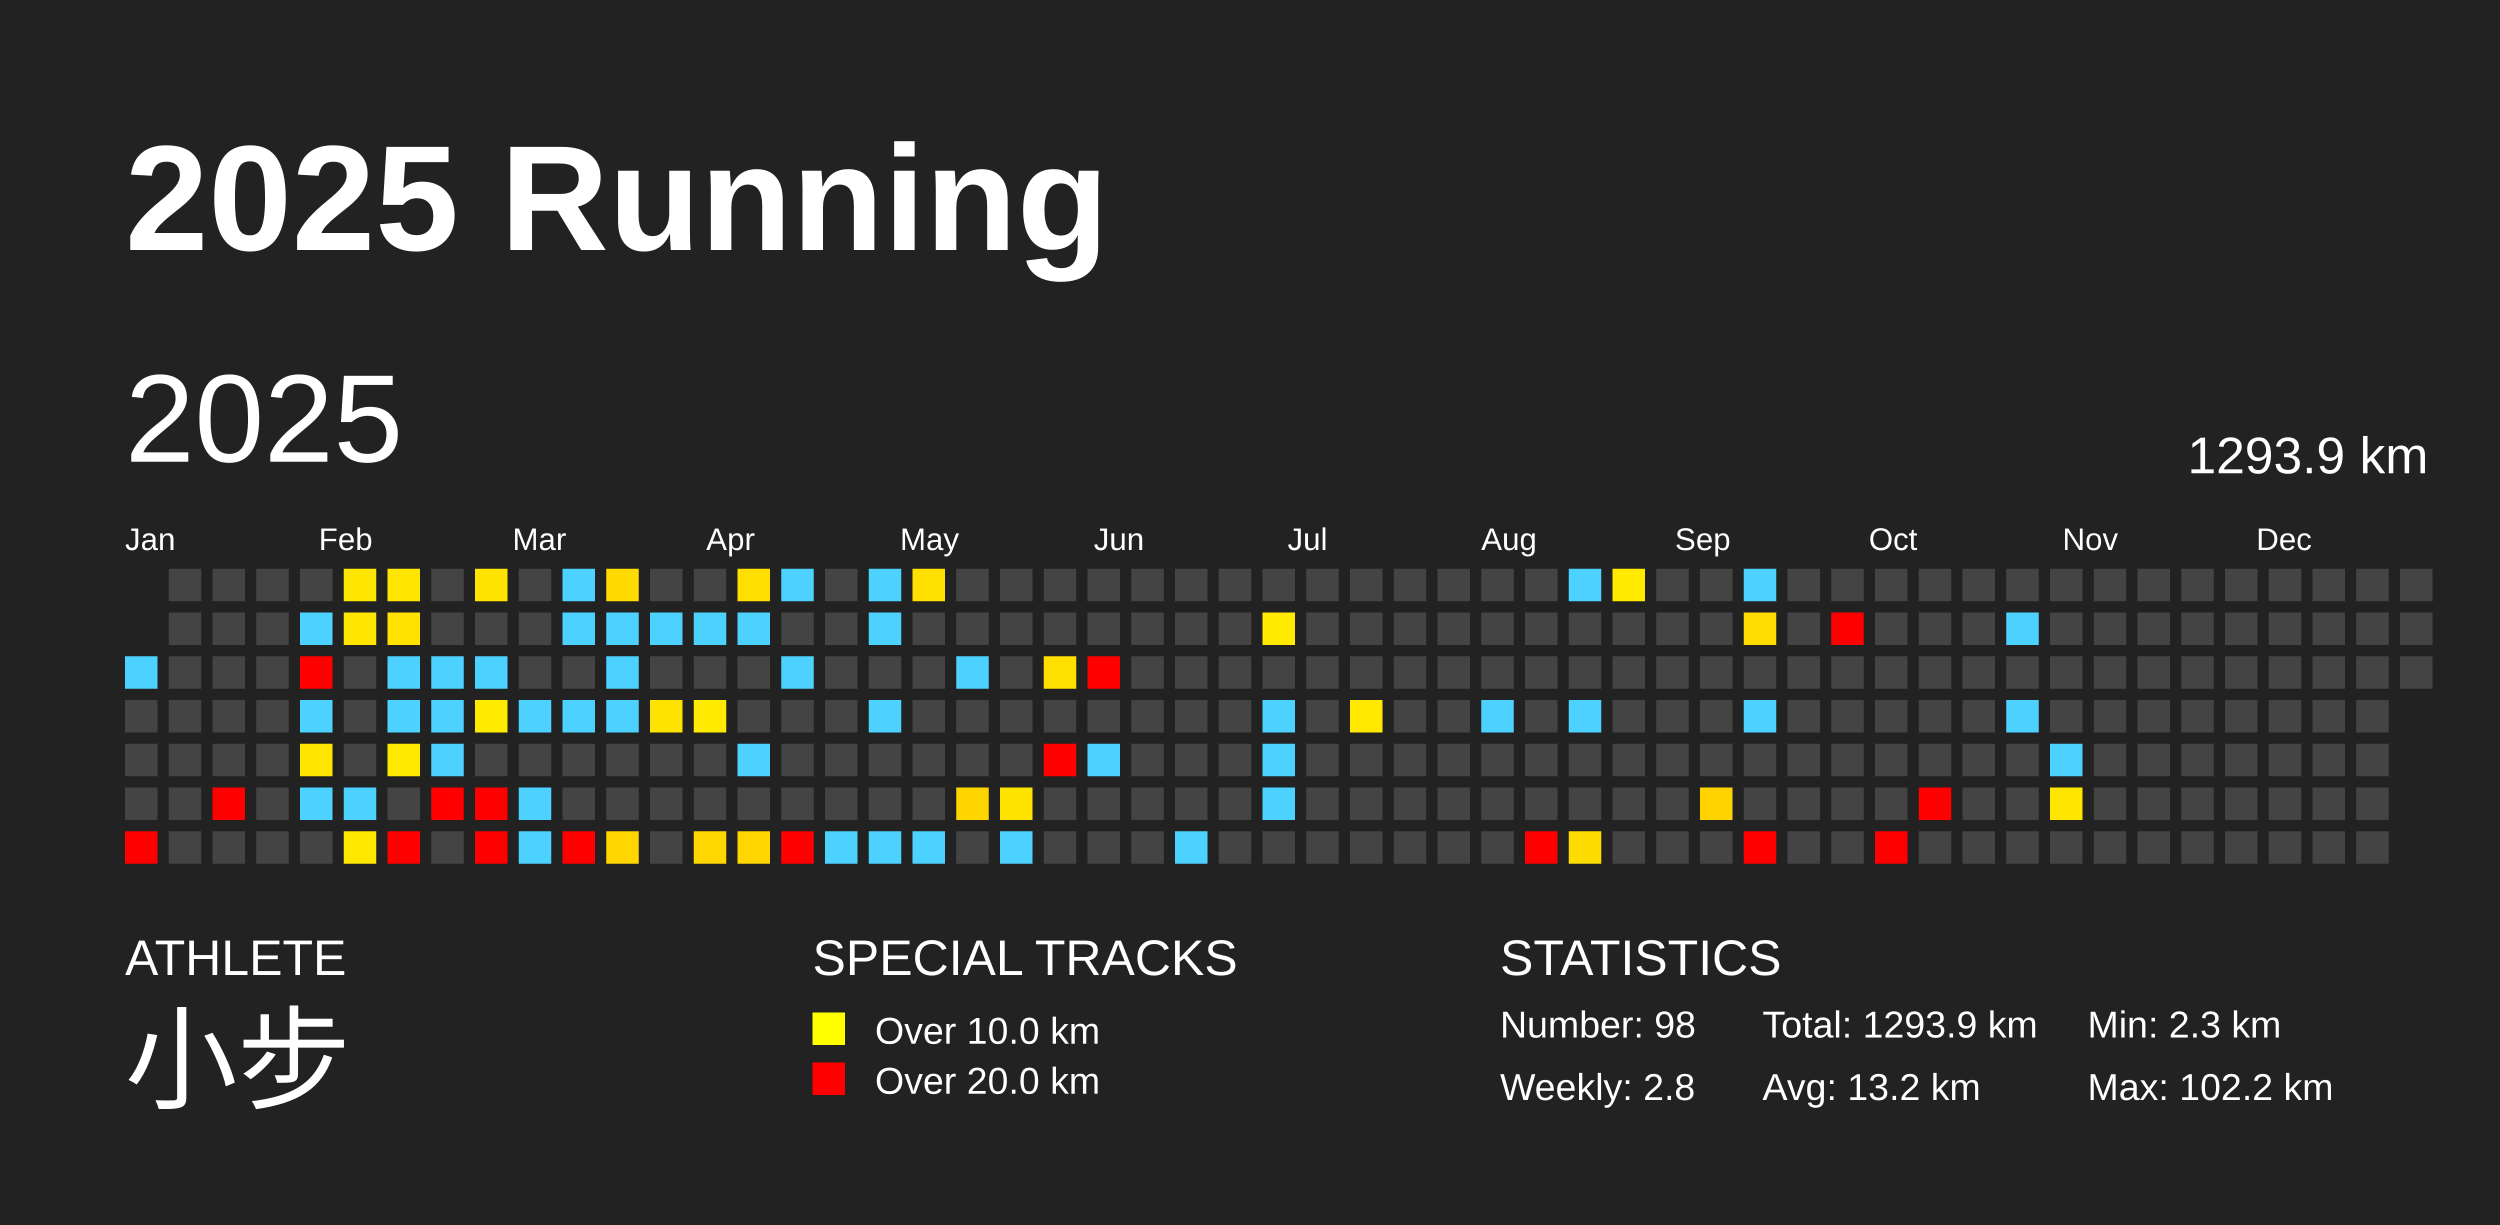
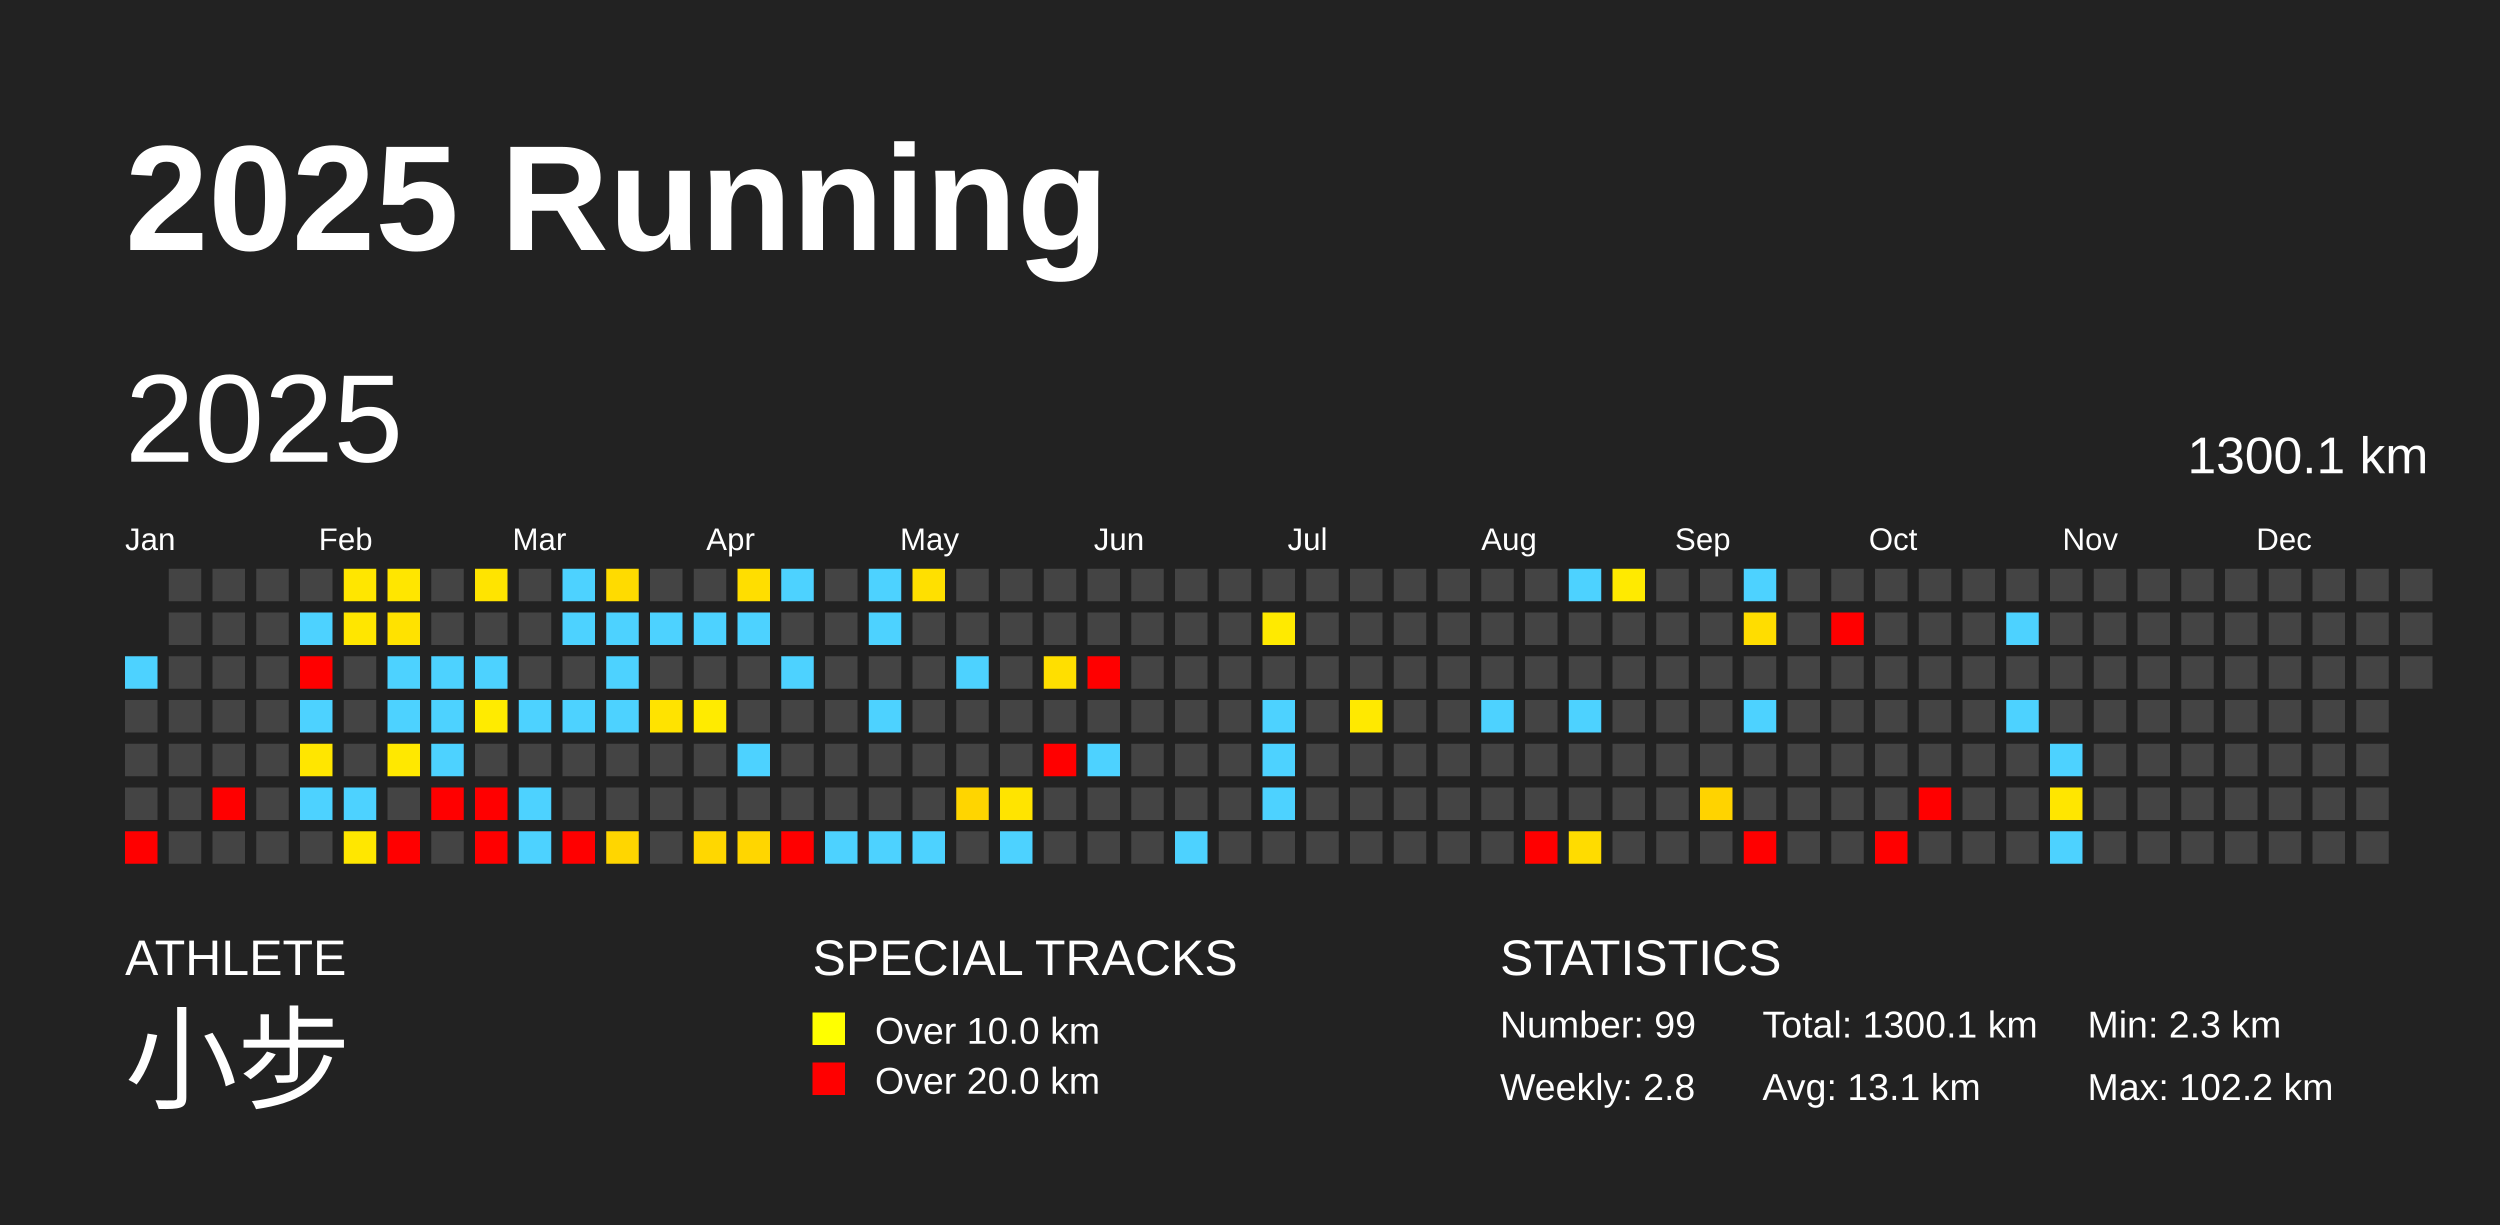
<svg xmlns="http://www.w3.org/2000/svg" baseProfile="full" height="98mm" version="1.1" viewBox="0,0,200,98" width="200mm">
  <defs />
  <rect fill="#222222" height="98" width="200" x="0" y="0" />
  <text fill="#FFFFFF" style="font-size:12px; font-family:Arial; font-weight:bold;" x="10" y="20">2025 Running</text>
  <text fill="#FFFFFF" style="font-size:4px; font-family:Arial" x="10" y="78">ATHLETE</text>
  <text fill="#FFFFFF" style="font-size:9px; font-family:Arial" x="10" y="88">小步</text>
  <text fill="#FFFFFF" style="font-size:4px; font-family:Arial" x="65" y="78">SPECIAL TRACKS</text>
  <rect fill="yellow" height="2.6" width="2.6" x="65" y="81" />
  <text fill="#FFFFFF" style="font-size:3px; font-family:Arial" x="70" y="83.5">Over 10.0 km</text>
  <rect fill="red" height="2.6" width="2.6" x="65" y="85" />
  <text fill="#FFFFFF" style="font-size:3px; font-family:Arial" x="70" y="87.5">Over 20.0 km</text>
  <text fill="#FFFFFF" style="font-size:4px; font-family:Arial" x="120" y="78">STATISTICS</text>
-   <text fill="#FFFFFF" style="font-size:3px; font-family:Arial" x="120" y="83">Number: 98</text>
+   <text fill="#FFFFFF" style="font-size:3px; font-family:Arial" x="120" y="83">Number: 99</text>
  <text fill="#FFFFFF" style="font-size:3px; font-family:Arial" x="120" y="88">Weekly: 2.8</text>
-   <text fill="#FFFFFF" style="font-size:3px; font-family:Arial" x="141" y="83">Total: 1293.9 km</text>
-   <text fill="#FFFFFF" style="font-size:3px; font-family:Arial" x="141" y="88">Avg: 13.2 km</text>
+   <text fill="#FFFFFF" style="font-size:3px; font-family:Arial" x="141" y="83">Total: 1300.1 km</text>
+   <text fill="#FFFFFF" style="font-size:3px; font-family:Arial" x="141" y="88">Avg: 13.1 km</text>
  <text fill="#FFFFFF" style="font-size:3px; font-family:Arial" x="167" y="83">Min: 2.3 km</text>
  <text fill="#FFFFFF" style="font-size:3px; font-family:Arial" x="167" y="88">Max: 102.2 km</text>
  <text dominant-baseline="hanging" fill="#FFFFFF" style="font-size:10.0px; font-family:Arial;" x="10" y="30">2025</text>
-   <text dominant-baseline="hanging" fill="#FFFFFF" style="font-size:4.125px; font-family:Arial;" x="175" y="35">1293.9 km</text>
+   <text dominant-baseline="hanging" fill="#FFFFFF" style="font-size:4.125px; font-family:Arial;" x="175" y="35">1300.1 km</text>
  <text fill="#FFFFFF" style="font-size:2.5px; font-family:Arial" x="10.0" y="44">Jan</text>
  <text fill="#FFFFFF" style="font-size:2.5px; font-family:Arial" x="25.5" y="44">Feb</text>
  <text fill="#FFFFFF" style="font-size:2.5px; font-family:Arial" x="41.0" y="44">Mar</text>
  <text fill="#FFFFFF" style="font-size:2.5px; font-family:Arial" x="56.5" y="44">Apr</text>
  <text fill="#FFFFFF" style="font-size:2.5px; font-family:Arial" x="72.0" y="44">May</text>
  <text fill="#FFFFFF" style="font-size:2.5px; font-family:Arial" x="87.5" y="44">Jun</text>
  <text fill="#FFFFFF" style="font-size:2.5px; font-family:Arial" x="103.0" y="44">Jul</text>
  <text fill="#FFFFFF" style="font-size:2.5px; font-family:Arial" x="118.5" y="44">Aug</text>
  <text fill="#FFFFFF" style="font-size:2.5px; font-family:Arial" x="134.0" y="44">Sep</text>
  <text fill="#FFFFFF" style="font-size:2.5px; font-family:Arial" x="149.5" y="44">Oct</text>
  <text fill="#FFFFFF" style="font-size:2.5px; font-family:Arial" x="165.0" y="44">Nov</text>
  <text fill="#FFFFFF" style="font-size:2.5px; font-family:Arial" x="180.5" y="44">Dec</text>
  <rect fill="#4dd2ff" height="2.6" width="2.6" x="10.0" y="52.5" />
  <rect fill="#444444" height="2.6" width="2.6" x="10.0" y="56.0" />
  <rect fill="#444444" height="2.6" width="2.6" x="10.0" y="59.5" />
  <rect fill="#444444" height="2.6" width="2.6" x="10.0" y="63.0" />
  <rect fill="red" height="2.6" width="2.6" x="10.0" y="66.5" />
  <rect fill="#444444" height="2.6" width="2.6" x="13.5" y="45.5" />
  <rect fill="#444444" height="2.6" width="2.6" x="13.5" y="49.0" />
  <rect fill="#444444" height="2.6" width="2.6" x="13.5" y="52.5" />
  <rect fill="#444444" height="2.6" width="2.6" x="13.5" y="56.0" />
  <rect fill="#444444" height="2.6" width="2.6" x="13.5" y="59.5" />
  <rect fill="#444444" height="2.6" width="2.6" x="13.5" y="63.0" />
  <rect fill="#444444" height="2.6" width="2.6" x="13.5" y="66.5" />
  <rect fill="#444444" height="2.6" width="2.6" x="17.0" y="45.5" />
  <rect fill="#444444" height="2.6" width="2.6" x="17.0" y="49.0" />
  <rect fill="#444444" height="2.6" width="2.6" x="17.0" y="52.5" />
  <rect fill="#444444" height="2.6" width="2.6" x="17.0" y="56.0" />
  <rect fill="#444444" height="2.6" width="2.6" x="17.0" y="59.5" />
  <rect fill="red" height="2.6" width="2.6" x="17.0" y="63.0" />
  <rect fill="#444444" height="2.6" width="2.6" x="17.0" y="66.5" />
  <rect fill="#444444" height="2.6" width="2.6" x="20.5" y="45.5" />
  <rect fill="#444444" height="2.6" width="2.6" x="20.5" y="49.0" />
  <rect fill="#444444" height="2.6" width="2.6" x="20.5" y="52.5" />
  <rect fill="#444444" height="2.6" width="2.6" x="20.5" y="56.0" />
  <rect fill="#444444" height="2.6" width="2.6" x="20.5" y="59.5" />
  <rect fill="#444444" height="2.6" width="2.6" x="20.5" y="63.0" />
  <rect fill="#444444" height="2.6" width="2.6" x="20.5" y="66.5" />
  <rect fill="#444444" height="2.6" width="2.6" x="24.0" y="45.5" />
  <rect fill="#4dd2ff" height="2.6" width="2.6" x="24.0" y="49.0" />
  <rect fill="red" height="2.6" width="2.6" x="24.0" y="52.5" />
  <rect fill="#4dd2ff" height="2.6" width="2.6" x="24.0" y="56.0" />
  <rect fill="#ffe600" height="2.6" width="2.6" x="24.0" y="59.5" />
  <rect fill="#4dd2ff" height="2.6" width="2.6" x="24.0" y="63.0" />
  <rect fill="#444444" height="2.6" width="2.6" x="24.0" y="66.5" />
  <rect fill="#ffe600" height="2.6" width="2.6" x="27.5" y="45.5" />
  <rect fill="#ffe600" height="2.6" width="2.6" x="27.5" y="49.0" />
  <rect fill="#444444" height="2.6" width="2.6" x="27.5" y="52.5" />
  <rect fill="#444444" height="2.6" width="2.6" x="27.5" y="56.0" />
  <rect fill="#444444" height="2.6" width="2.6" x="27.5" y="59.5" />
  <rect fill="#4dd2ff" height="2.6" width="2.6" x="27.5" y="63.0" />
  <rect fill="#ffe700" height="2.6" width="2.6" x="27.5" y="66.5" />
  <rect fill="#ffe600" height="2.6" width="2.6" x="31.0" y="45.5" />
  <rect fill="#ffe200" height="2.6" width="2.6" x="31.0" y="49.0" />
  <rect fill="#4dd2ff" height="2.6" width="2.6" x="31.0" y="52.5" />
  <rect fill="#4dd2ff" height="2.6" width="2.6" x="31.0" y="56.0" />
  <rect fill="#ffe800" height="2.6" width="2.6" x="31.0" y="59.5" />
  <rect fill="#444444" height="2.6" width="2.6" x="31.0" y="63.0" />
  <rect fill="red" height="2.6" width="2.6" x="31.0" y="66.5" />
  <rect fill="#444444" height="2.6" width="2.6" x="34.5" y="45.5" />
  <rect fill="#444444" height="2.6" width="2.6" x="34.5" y="49.0" />
  <rect fill="#4dd2ff" height="2.6" width="2.6" x="34.5" y="52.5" />
  <rect fill="#4dd2ff" height="2.6" width="2.6" x="34.5" y="56.0" />
  <rect fill="#4dd2ff" height="2.6" width="2.6" x="34.5" y="59.5" />
  <rect fill="red" height="2.6" width="2.6" x="34.5" y="63.0" />
  <rect fill="#444444" height="2.6" width="2.6" x="34.5" y="66.5" />
  <rect fill="#ffe400" height="2.6" width="2.6" x="38.0" y="45.5" />
  <rect fill="#444444" height="2.6" width="2.6" x="38.0" y="49.0" />
  <rect fill="#4dd2ff" height="2.6" width="2.6" x="38.0" y="52.5" />
  <rect fill="#ffeb00" height="2.6" width="2.6" x="38.0" y="56.0" />
  <rect fill="#444444" height="2.6" width="2.6" x="38.0" y="59.5" />
  <rect fill="red" height="2.6" width="2.6" x="38.0" y="63.0" />
  <rect fill="red" height="2.6" width="2.6" x="38.0" y="66.5" />
  <rect fill="#444444" height="2.6" width="2.6" x="41.5" y="45.5" />
  <rect fill="#444444" height="2.6" width="2.6" x="41.5" y="49.0" />
  <rect fill="#444444" height="2.6" width="2.6" x="41.5" y="52.5" />
  <rect fill="#4dd2ff" height="2.6" width="2.6" x="41.5" y="56.0" />
  <rect fill="#444444" height="2.6" width="2.6" x="41.5" y="59.5" />
  <rect fill="#4dd2ff" height="2.6" width="2.6" x="41.5" y="63.0" />
  <rect fill="#4dd2ff" height="2.6" width="2.6" x="41.5" y="66.5" />
  <rect fill="#4dd2ff" height="2.6" width="2.6" x="45.0" y="45.5" />
  <rect fill="#4dd2ff" height="2.6" width="2.6" x="45.0" y="49.0" />
  <rect fill="#444444" height="2.6" width="2.6" x="45.0" y="52.5" />
  <rect fill="#4dd2ff" height="2.6" width="2.6" x="45.0" y="56.0" />
  <rect fill="#444444" height="2.6" width="2.6" x="45.0" y="59.5" />
  <rect fill="#444444" height="2.6" width="2.6" x="45.0" y="63.0" />
  <rect fill="red" height="2.6" width="2.6" x="45.0" y="66.5" />
  <rect fill="#ffdb00" height="2.6" width="2.6" x="48.5" y="45.5" />
  <rect fill="#4dd2ff" height="2.6" width="2.6" x="48.5" y="49.0" />
  <rect fill="#4dd2ff" height="2.6" width="2.6" x="48.5" y="52.5" />
  <rect fill="#4dd2ff" height="2.6" width="2.6" x="48.5" y="56.0" />
  <rect fill="#444444" height="2.6" width="2.6" x="48.5" y="59.5" />
  <rect fill="#444444" height="2.6" width="2.6" x="48.5" y="63.0" />
  <rect fill="#ffd600" height="2.6" width="2.6" x="48.5" y="66.5" />
  <rect fill="#444444" height="2.6" width="2.6" x="52.0" y="45.5" />
  <rect fill="#4dd2ff" height="2.6" width="2.6" x="52.0" y="49.0" />
  <rect fill="#444444" height="2.6" width="2.6" x="52.0" y="52.5" />
  <rect fill="#ffe300" height="2.6" width="2.6" x="52.0" y="56.0" />
  <rect fill="#444444" height="2.6" width="2.6" x="52.0" y="59.5" />
  <rect fill="#444444" height="2.6" width="2.6" x="52.0" y="63.0" />
  <rect fill="#444444" height="2.6" width="2.6" x="52.0" y="66.5" />
  <rect fill="#444444" height="2.6" width="2.6" x="55.5" y="45.5" />
  <rect fill="#4dd2ff" height="2.6" width="2.6" x="55.5" y="49.0" />
  <rect fill="#444444" height="2.6" width="2.6" x="55.5" y="52.5" />
  <rect fill="#ffeb00" height="2.6" width="2.6" x="55.5" y="56.0" />
  <rect fill="#444444" height="2.6" width="2.6" x="55.5" y="59.5" />
  <rect fill="#444444" height="2.6" width="2.6" x="55.5" y="63.0" />
  <rect fill="#ffd700" height="2.6" width="2.6" x="55.5" y="66.5" />
  <rect fill="#ffde00" height="2.6" width="2.6" x="59.0" y="45.5" />
  <rect fill="#4dd2ff" height="2.6" width="2.6" x="59.0" y="49.0" />
  <rect fill="#444444" height="2.6" width="2.6" x="59.0" y="52.5" />
  <rect fill="#444444" height="2.6" width="2.6" x="59.0" y="56.0" />
  <rect fill="#4dd2ff" height="2.6" width="2.6" x="59.0" y="59.5" />
  <rect fill="#444444" height="2.6" width="2.6" x="59.0" y="63.0" />
  <rect fill="#ffd600" height="2.6" width="2.6" x="59.0" y="66.5" />
  <rect fill="#4dd2ff" height="2.6" width="2.6" x="62.5" y="45.5" />
  <rect fill="#444444" height="2.6" width="2.6" x="62.5" y="49.0" />
  <rect fill="#4dd2ff" height="2.6" width="2.6" x="62.5" y="52.5" />
  <rect fill="#444444" height="2.6" width="2.6" x="62.5" y="56.0" />
  <rect fill="#444444" height="2.6" width="2.6" x="62.5" y="59.5" />
  <rect fill="#444444" height="2.6" width="2.6" x="62.5" y="63.0" />
  <rect fill="red" height="2.6" width="2.6" x="62.5" y="66.5" />
  <rect fill="#444444" height="2.6" width="2.6" x="66.0" y="45.5" />
  <rect fill="#444444" height="2.6" width="2.6" x="66.0" y="49.0" />
  <rect fill="#444444" height="2.6" width="2.6" x="66.0" y="52.5" />
  <rect fill="#444444" height="2.6" width="2.6" x="66.0" y="56.0" />
  <rect fill="#444444" height="2.6" width="2.6" x="66.0" y="59.5" />
  <rect fill="#444444" height="2.6" width="2.6" x="66.0" y="63.0" />
  <rect fill="#4dd2ff" height="2.6" width="2.6" x="66.0" y="66.5" />
  <rect fill="#4dd2ff" height="2.6" width="2.6" x="69.5" y="45.5" />
  <rect fill="#4dd2ff" height="2.6" width="2.6" x="69.5" y="49.0" />
  <rect fill="#444444" height="2.6" width="2.6" x="69.5" y="52.5" />
  <rect fill="#4dd2ff" height="2.6" width="2.6" x="69.5" y="56.0" />
  <rect fill="#444444" height="2.6" width="2.6" x="69.5" y="59.5" />
  <rect fill="#444444" height="2.6" width="2.6" x="69.5" y="63.0" />
  <rect fill="#4dd2ff" height="2.6" width="2.6" x="69.5" y="66.5" />
  <rect fill="#ffe000" height="2.6" width="2.6" x="73.0" y="45.5" />
  <rect fill="#444444" height="2.6" width="2.6" x="73.0" y="49.0" />
  <rect fill="#444444" height="2.6" width="2.6" x="73.0" y="52.5" />
  <rect fill="#444444" height="2.6" width="2.6" x="73.0" y="56.0" />
  <rect fill="#444444" height="2.6" width="2.6" x="73.0" y="59.5" />
  <rect fill="#444444" height="2.6" width="2.6" x="73.0" y="63.0" />
  <rect fill="#4dd2ff" height="2.6" width="2.6" x="73.0" y="66.5" />
  <rect fill="#444444" height="2.6" width="2.6" x="76.5" y="45.5" />
  <rect fill="#444444" height="2.6" width="2.6" x="76.5" y="49.0" />
  <rect fill="#4dd2ff" height="2.6" width="2.6" x="76.5" y="52.5" />
  <rect fill="#444444" height="2.6" width="2.6" x="76.5" y="56.0" />
  <rect fill="#444444" height="2.6" width="2.6" x="76.5" y="59.5" />
  <rect fill="#ffd500" height="2.6" width="2.6" x="76.5" y="63.0" />
  <rect fill="#444444" height="2.6" width="2.6" x="76.5" y="66.5" />
  <rect fill="#444444" height="2.6" width="2.6" x="80.0" y="45.5" />
  <rect fill="#444444" height="2.6" width="2.6" x="80.0" y="49.0" />
  <rect fill="#444444" height="2.6" width="2.6" x="80.0" y="52.5" />
  <rect fill="#444444" height="2.6" width="2.6" x="80.0" y="56.0" />
  <rect fill="#444444" height="2.6" width="2.6" x="80.0" y="59.5" />
  <rect fill="#ffe400" height="2.6" width="2.6" x="80.0" y="63.0" />
  <rect fill="#4dd2ff" height="2.6" width="2.6" x="80.0" y="66.5" />
  <rect fill="#444444" height="2.6" width="2.6" x="83.5" y="45.5" />
  <rect fill="#444444" height="2.6" width="2.6" x="83.5" y="49.0" />
  <rect fill="#ffdf00" height="2.6" width="2.6" x="83.5" y="52.5" />
  <rect fill="#444444" height="2.6" width="2.6" x="83.5" y="56.0" />
  <rect fill="red" height="2.6" width="2.6" x="83.5" y="59.5" />
  <rect fill="#444444" height="2.6" width="2.6" x="83.5" y="63.0" />
  <rect fill="#444444" height="2.6" width="2.6" x="83.5" y="66.5" />
  <rect fill="#444444" height="2.6" width="2.6" x="87.0" y="45.5" />
  <rect fill="#444444" height="2.6" width="2.6" x="87.0" y="49.0" />
  <rect fill="red" height="2.6" width="2.6" x="87.0" y="52.5" />
  <rect fill="#444444" height="2.6" width="2.6" x="87.0" y="56.0" />
  <rect fill="#4dd2ff" height="2.6" width="2.6" x="87.0" y="59.5" />
  <rect fill="#444444" height="2.6" width="2.6" x="87.0" y="63.0" />
  <rect fill="#444444" height="2.6" width="2.6" x="87.0" y="66.5" />
  <rect fill="#444444" height="2.6" width="2.6" x="90.5" y="45.5" />
  <rect fill="#444444" height="2.6" width="2.6" x="90.5" y="49.0" />
  <rect fill="#444444" height="2.6" width="2.6" x="90.5" y="52.5" />
  <rect fill="#444444" height="2.6" width="2.6" x="90.5" y="56.0" />
  <rect fill="#444444" height="2.6" width="2.6" x="90.5" y="59.5" />
  <rect fill="#444444" height="2.6" width="2.6" x="90.5" y="63.0" />
  <rect fill="#444444" height="2.6" width="2.6" x="90.5" y="66.5" />
  <rect fill="#444444" height="2.6" width="2.6" x="94.0" y="45.5" />
  <rect fill="#444444" height="2.6" width="2.6" x="94.0" y="49.0" />
  <rect fill="#444444" height="2.6" width="2.6" x="94.0" y="52.5" />
  <rect fill="#444444" height="2.6" width="2.6" x="94.0" y="56.0" />
  <rect fill="#444444" height="2.6" width="2.6" x="94.0" y="59.5" />
  <rect fill="#444444" height="2.6" width="2.6" x="94.0" y="63.0" />
  <rect fill="#4dd2ff" height="2.6" width="2.6" x="94.0" y="66.5" />
  <rect fill="#444444" height="2.6" width="2.6" x="97.5" y="45.5" />
  <rect fill="#444444" height="2.6" width="2.6" x="97.5" y="49.0" />
  <rect fill="#444444" height="2.6" width="2.6" x="97.5" y="52.5" />
  <rect fill="#444444" height="2.6" width="2.6" x="97.5" y="56.0" />
  <rect fill="#444444" height="2.6" width="2.6" x="97.5" y="59.5" />
  <rect fill="#444444" height="2.6" width="2.6" x="97.5" y="63.0" />
  <rect fill="#444444" height="2.6" width="2.6" x="97.5" y="66.5" />
  <rect fill="#444444" height="2.6" width="2.6" x="101.0" y="45.5" />
  <rect fill="#ffea00" height="2.6" width="2.6" x="101.0" y="49.0" />
  <rect fill="#444444" height="2.6" width="2.6" x="101.0" y="52.5" />
  <rect fill="#4dd2ff" height="2.6" width="2.6" x="101.0" y="56.0" />
  <rect fill="#4dd2ff" height="2.6" width="2.6" x="101.0" y="59.5" />
  <rect fill="#4dd2ff" height="2.6" width="2.6" x="101.0" y="63.0" />
  <rect fill="#444444" height="2.6" width="2.6" x="101.0" y="66.5" />
  <rect fill="#444444" height="2.6" width="2.6" x="104.5" y="45.5" />
  <rect fill="#444444" height="2.6" width="2.6" x="104.5" y="49.0" />
  <rect fill="#444444" height="2.6" width="2.6" x="104.5" y="52.5" />
  <rect fill="#444444" height="2.6" width="2.6" x="104.5" y="56.0" />
  <rect fill="#444444" height="2.6" width="2.6" x="104.5" y="59.5" />
  <rect fill="#444444" height="2.6" width="2.6" x="104.5" y="63.0" />
  <rect fill="#444444" height="2.6" width="2.6" x="104.5" y="66.5" />
  <rect fill="#444444" height="2.6" width="2.6" x="108.0" y="45.5" />
  <rect fill="#444444" height="2.6" width="2.6" x="108.0" y="49.0" />
  <rect fill="#444444" height="2.6" width="2.6" x="108.0" y="52.5" />
  <rect fill="#ffe900" height="2.6" width="2.6" x="108.0" y="56.0" />
  <rect fill="#444444" height="2.6" width="2.6" x="108.0" y="59.5" />
  <rect fill="#444444" height="2.6" width="2.6" x="108.0" y="63.0" />
  <rect fill="#444444" height="2.6" width="2.6" x="108.0" y="66.5" />
  <rect fill="#444444" height="2.6" width="2.6" x="111.5" y="45.5" />
  <rect fill="#444444" height="2.6" width="2.6" x="111.5" y="49.0" />
  <rect fill="#444444" height="2.6" width="2.6" x="111.5" y="52.5" />
  <rect fill="#444444" height="2.6" width="2.6" x="111.5" y="56.0" />
  <rect fill="#444444" height="2.6" width="2.6" x="111.5" y="59.5" />
  <rect fill="#444444" height="2.6" width="2.6" x="111.5" y="63.0" />
  <rect fill="#444444" height="2.6" width="2.6" x="111.5" y="66.5" />
  <rect fill="#444444" height="2.6" width="2.6" x="115.0" y="45.5" />
  <rect fill="#444444" height="2.6" width="2.6" x="115.0" y="49.0" />
  <rect fill="#444444" height="2.6" width="2.6" x="115.0" y="52.5" />
  <rect fill="#444444" height="2.6" width="2.6" x="115.0" y="56.0" />
  <rect fill="#444444" height="2.6" width="2.6" x="115.0" y="59.5" />
  <rect fill="#444444" height="2.6" width="2.6" x="115.0" y="63.0" />
  <rect fill="#444444" height="2.6" width="2.6" x="115.0" y="66.5" />
  <rect fill="#444444" height="2.6" width="2.6" x="118.5" y="45.5" />
  <rect fill="#444444" height="2.6" width="2.6" x="118.5" y="49.0" />
  <rect fill="#444444" height="2.6" width="2.6" x="118.5" y="52.5" />
  <rect fill="#4dd2ff" height="2.6" width="2.6" x="118.5" y="56.0" />
  <rect fill="#444444" height="2.6" width="2.6" x="118.5" y="59.5" />
  <rect fill="#444444" height="2.6" width="2.6" x="118.5" y="63.0" />
  <rect fill="#444444" height="2.6" width="2.6" x="118.5" y="66.5" />
  <rect fill="#444444" height="2.6" width="2.6" x="122.0" y="45.5" />
  <rect fill="#444444" height="2.6" width="2.6" x="122.0" y="49.0" />
  <rect fill="#444444" height="2.6" width="2.6" x="122.0" y="52.5" />
  <rect fill="#444444" height="2.6" width="2.6" x="122.0" y="56.0" />
  <rect fill="#444444" height="2.6" width="2.6" x="122.0" y="59.5" />
  <rect fill="#444444" height="2.6" width="2.6" x="122.0" y="63.0" />
  <rect fill="red" height="2.6" width="2.6" x="122.0" y="66.5" />
  <rect fill="#4dd2ff" height="2.6" width="2.6" x="125.5" y="45.5" />
  <rect fill="#444444" height="2.6" width="2.6" x="125.5" y="49.0" />
  <rect fill="#444444" height="2.6" width="2.6" x="125.5" y="52.5" />
  <rect fill="#4dd2ff" height="2.6" width="2.6" x="125.5" y="56.0" />
  <rect fill="#444444" height="2.6" width="2.6" x="125.5" y="59.5" />
  <rect fill="#444444" height="2.6" width="2.6" x="125.5" y="63.0" />
  <rect fill="#ffdc00" height="2.6" width="2.6" x="125.5" y="66.5" />
  <rect fill="#ffea00" height="2.6" width="2.6" x="129.0" y="45.5" />
  <rect fill="#444444" height="2.6" width="2.6" x="129.0" y="49.0" />
  <rect fill="#444444" height="2.6" width="2.6" x="129.0" y="52.5" />
  <rect fill="#444444" height="2.6" width="2.6" x="129.0" y="56.0" />
  <rect fill="#444444" height="2.6" width="2.6" x="129.0" y="59.5" />
  <rect fill="#444444" height="2.6" width="2.6" x="129.0" y="63.0" />
  <rect fill="#444444" height="2.6" width="2.6" x="129.0" y="66.5" />
  <rect fill="#444444" height="2.6" width="2.6" x="132.5" y="45.5" />
  <rect fill="#444444" height="2.6" width="2.6" x="132.5" y="49.0" />
  <rect fill="#444444" height="2.6" width="2.6" x="132.5" y="52.5" />
  <rect fill="#444444" height="2.6" width="2.6" x="132.5" y="56.0" />
  <rect fill="#444444" height="2.6" width="2.6" x="132.5" y="59.5" />
  <rect fill="#444444" height="2.6" width="2.6" x="132.5" y="63.0" />
  <rect fill="#444444" height="2.6" width="2.6" x="132.5" y="66.5" />
  <rect fill="#444444" height="2.6" width="2.6" x="136.0" y="45.5" />
  <rect fill="#444444" height="2.6" width="2.6" x="136.0" y="49.0" />
  <rect fill="#444444" height="2.6" width="2.6" x="136.0" y="52.5" />
  <rect fill="#444444" height="2.6" width="2.6" x="136.0" y="56.0" />
  <rect fill="#444444" height="2.6" width="2.6" x="136.0" y="59.5" />
  <rect fill="#ffd300" height="2.6" width="2.6" x="136.0" y="63.0" />
  <rect fill="#444444" height="2.6" width="2.6" x="136.0" y="66.5" />
  <rect fill="#4dd2ff" height="2.6" width="2.6" x="139.5" y="45.5" />
  <rect fill="#ffdd00" height="2.6" width="2.6" x="139.5" y="49.0" />
  <rect fill="#444444" height="2.6" width="2.6" x="139.5" y="52.5" />
  <rect fill="#4dd2ff" height="2.6" width="2.6" x="139.5" y="56.0" />
  <rect fill="#444444" height="2.6" width="2.6" x="139.5" y="59.5" />
  <rect fill="#444444" height="2.6" width="2.6" x="139.5" y="63.0" />
  <rect fill="red" height="2.6" width="2.6" x="139.5" y="66.5" />
  <rect fill="#444444" height="2.6" width="2.6" x="143.0" y="45.5" />
  <rect fill="#444444" height="2.6" width="2.6" x="143.0" y="49.0" />
  <rect fill="#444444" height="2.6" width="2.6" x="143.0" y="52.5" />
  <rect fill="#444444" height="2.6" width="2.6" x="143.0" y="56.0" />
  <rect fill="#444444" height="2.6" width="2.6" x="143.0" y="59.5" />
  <rect fill="#444444" height="2.6" width="2.6" x="143.0" y="63.0" />
  <rect fill="#444444" height="2.6" width="2.6" x="143.0" y="66.5" />
  <rect fill="#444444" height="2.6" width="2.6" x="146.5" y="45.5" />
  <rect fill="red" height="2.6" width="2.6" x="146.5" y="49.0" />
  <rect fill="#444444" height="2.6" width="2.6" x="146.5" y="52.5" />
  <rect fill="#444444" height="2.6" width="2.6" x="146.5" y="56.0" />
  <rect fill="#444444" height="2.6" width="2.6" x="146.5" y="59.5" />
  <rect fill="#444444" height="2.6" width="2.6" x="146.5" y="63.0" />
  <rect fill="#444444" height="2.6" width="2.6" x="146.5" y="66.5" />
  <rect fill="#444444" height="2.6" width="2.6" x="150.0" y="45.5" />
  <rect fill="#444444" height="2.6" width="2.6" x="150.0" y="49.0" />
  <rect fill="#444444" height="2.6" width="2.6" x="150.0" y="52.5" />
  <rect fill="#444444" height="2.6" width="2.6" x="150.0" y="56.0" />
  <rect fill="#444444" height="2.6" width="2.6" x="150.0" y="59.5" />
  <rect fill="#444444" height="2.6" width="2.6" x="150.0" y="63.0" />
  <rect fill="red" height="2.6" width="2.6" x="150.0" y="66.5" />
  <rect fill="#444444" height="2.6" width="2.6" x="153.5" y="45.5" />
  <rect fill="#444444" height="2.6" width="2.6" x="153.5" y="49.0" />
  <rect fill="#444444" height="2.6" width="2.6" x="153.5" y="52.5" />
  <rect fill="#444444" height="2.6" width="2.6" x="153.5" y="56.0" />
  <rect fill="#444444" height="2.6" width="2.6" x="153.5" y="59.5" />
  <rect fill="red" height="2.6" width="2.6" x="153.5" y="63.0" />
  <rect fill="#444444" height="2.6" width="2.6" x="153.5" y="66.5" />
  <rect fill="#444444" height="2.6" width="2.6" x="157.0" y="45.5" />
  <rect fill="#444444" height="2.6" width="2.6" x="157.0" y="49.0" />
  <rect fill="#444444" height="2.6" width="2.6" x="157.0" y="52.5" />
  <rect fill="#444444" height="2.6" width="2.6" x="157.0" y="56.0" />
  <rect fill="#444444" height="2.6" width="2.6" x="157.0" y="59.5" />
  <rect fill="#444444" height="2.6" width="2.6" x="157.0" y="63.0" />
  <rect fill="#444444" height="2.6" width="2.6" x="157.0" y="66.5" />
  <rect fill="#444444" height="2.6" width="2.6" x="160.5" y="45.5" />
  <rect fill="#4dd2ff" height="2.6" width="2.6" x="160.5" y="49.0" />
  <rect fill="#444444" height="2.6" width="2.6" x="160.5" y="52.5" />
  <rect fill="#4dd2ff" height="2.6" width="2.6" x="160.5" y="56.0" />
  <rect fill="#444444" height="2.6" width="2.6" x="160.5" y="59.5" />
  <rect fill="#444444" height="2.6" width="2.6" x="160.5" y="63.0" />
  <rect fill="#444444" height="2.6" width="2.6" x="160.5" y="66.5" />
  <rect fill="#444444" height="2.6" width="2.6" x="164.0" y="45.5" />
  <rect fill="#444444" height="2.6" width="2.6" x="164.0" y="49.0" />
  <rect fill="#444444" height="2.6" width="2.6" x="164.0" y="52.5" />
  <rect fill="#444444" height="2.6" width="2.6" x="164.0" y="56.0" />
  <rect fill="#4dd2ff" height="2.6" width="2.6" x="164.0" y="59.5" />
  <rect fill="#ffe600" height="2.6" width="2.6" x="164.0" y="63.0" />
-   <rect fill="#444444" height="2.6" width="2.6" x="164.0" y="66.5" />
+   <rect fill="#4dd2ff" height="2.6" width="2.6" x="164.0" y="66.5" />
  <rect fill="#444444" height="2.6" width="2.6" x="167.5" y="45.5" />
  <rect fill="#444444" height="2.6" width="2.6" x="167.5" y="49.0" />
  <rect fill="#444444" height="2.6" width="2.6" x="167.5" y="52.5" />
  <rect fill="#444444" height="2.6" width="2.6" x="167.5" y="56.0" />
  <rect fill="#444444" height="2.6" width="2.6" x="167.5" y="59.5" />
  <rect fill="#444444" height="2.6" width="2.6" x="167.5" y="63.0" />
  <rect fill="#444444" height="2.6" width="2.6" x="167.5" y="66.5" />
  <rect fill="#444444" height="2.6" width="2.6" x="171.0" y="45.5" />
  <rect fill="#444444" height="2.6" width="2.6" x="171.0" y="49.0" />
  <rect fill="#444444" height="2.6" width="2.6" x="171.0" y="52.5" />
  <rect fill="#444444" height="2.6" width="2.6" x="171.0" y="56.0" />
  <rect fill="#444444" height="2.6" width="2.6" x="171.0" y="59.5" />
  <rect fill="#444444" height="2.6" width="2.6" x="171.0" y="63.0" />
  <rect fill="#444444" height="2.6" width="2.6" x="171.0" y="66.5" />
  <rect fill="#444444" height="2.6" width="2.6" x="174.5" y="45.5" />
  <rect fill="#444444" height="2.6" width="2.6" x="174.5" y="49.0" />
  <rect fill="#444444" height="2.6" width="2.6" x="174.5" y="52.5" />
  <rect fill="#444444" height="2.6" width="2.6" x="174.5" y="56.0" />
  <rect fill="#444444" height="2.6" width="2.6" x="174.5" y="59.5" />
  <rect fill="#444444" height="2.6" width="2.6" x="174.5" y="63.0" />
  <rect fill="#444444" height="2.6" width="2.6" x="174.5" y="66.5" />
  <rect fill="#444444" height="2.6" width="2.6" x="178.0" y="45.5" />
  <rect fill="#444444" height="2.6" width="2.6" x="178.0" y="49.0" />
  <rect fill="#444444" height="2.6" width="2.6" x="178.0" y="52.5" />
  <rect fill="#444444" height="2.6" width="2.6" x="178.0" y="56.0" />
  <rect fill="#444444" height="2.6" width="2.6" x="178.0" y="59.5" />
  <rect fill="#444444" height="2.6" width="2.6" x="178.0" y="63.0" />
  <rect fill="#444444" height="2.6" width="2.6" x="178.0" y="66.5" />
  <rect fill="#444444" height="2.6" width="2.6" x="181.5" y="45.5" />
  <rect fill="#444444" height="2.6" width="2.6" x="181.5" y="49.0" />
  <rect fill="#444444" height="2.6" width="2.6" x="181.5" y="52.5" />
  <rect fill="#444444" height="2.6" width="2.6" x="181.5" y="56.0" />
  <rect fill="#444444" height="2.6" width="2.6" x="181.5" y="59.5" />
  <rect fill="#444444" height="2.6" width="2.6" x="181.5" y="63.0" />
  <rect fill="#444444" height="2.6" width="2.6" x="181.5" y="66.5" />
  <rect fill="#444444" height="2.6" width="2.6" x="185.0" y="45.5" />
  <rect fill="#444444" height="2.6" width="2.6" x="185.0" y="49.0" />
  <rect fill="#444444" height="2.6" width="2.6" x="185.0" y="52.5" />
  <rect fill="#444444" height="2.6" width="2.6" x="185.0" y="56.0" />
  <rect fill="#444444" height="2.6" width="2.6" x="185.0" y="59.5" />
  <rect fill="#444444" height="2.6" width="2.6" x="185.0" y="63.0" />
  <rect fill="#444444" height="2.6" width="2.6" x="185.0" y="66.5" />
  <rect fill="#444444" height="2.6" width="2.6" x="188.5" y="45.5" />
  <rect fill="#444444" height="2.6" width="2.6" x="188.5" y="49.0" />
  <rect fill="#444444" height="2.6" width="2.6" x="188.5" y="52.5" />
  <rect fill="#444444" height="2.6" width="2.6" x="188.5" y="56.0" />
  <rect fill="#444444" height="2.6" width="2.6" x="188.5" y="59.5" />
  <rect fill="#444444" height="2.6" width="2.6" x="188.5" y="63.0" />
  <rect fill="#444444" height="2.6" width="2.6" x="188.5" y="66.5" />
  <rect fill="#444444" height="2.6" width="2.6" x="192.0" y="45.5" />
  <rect fill="#444444" height="2.6" width="2.6" x="192.0" y="49.0" />
  <rect fill="#444444" height="2.6" width="2.6" x="192.0" y="52.5" />
</svg>
